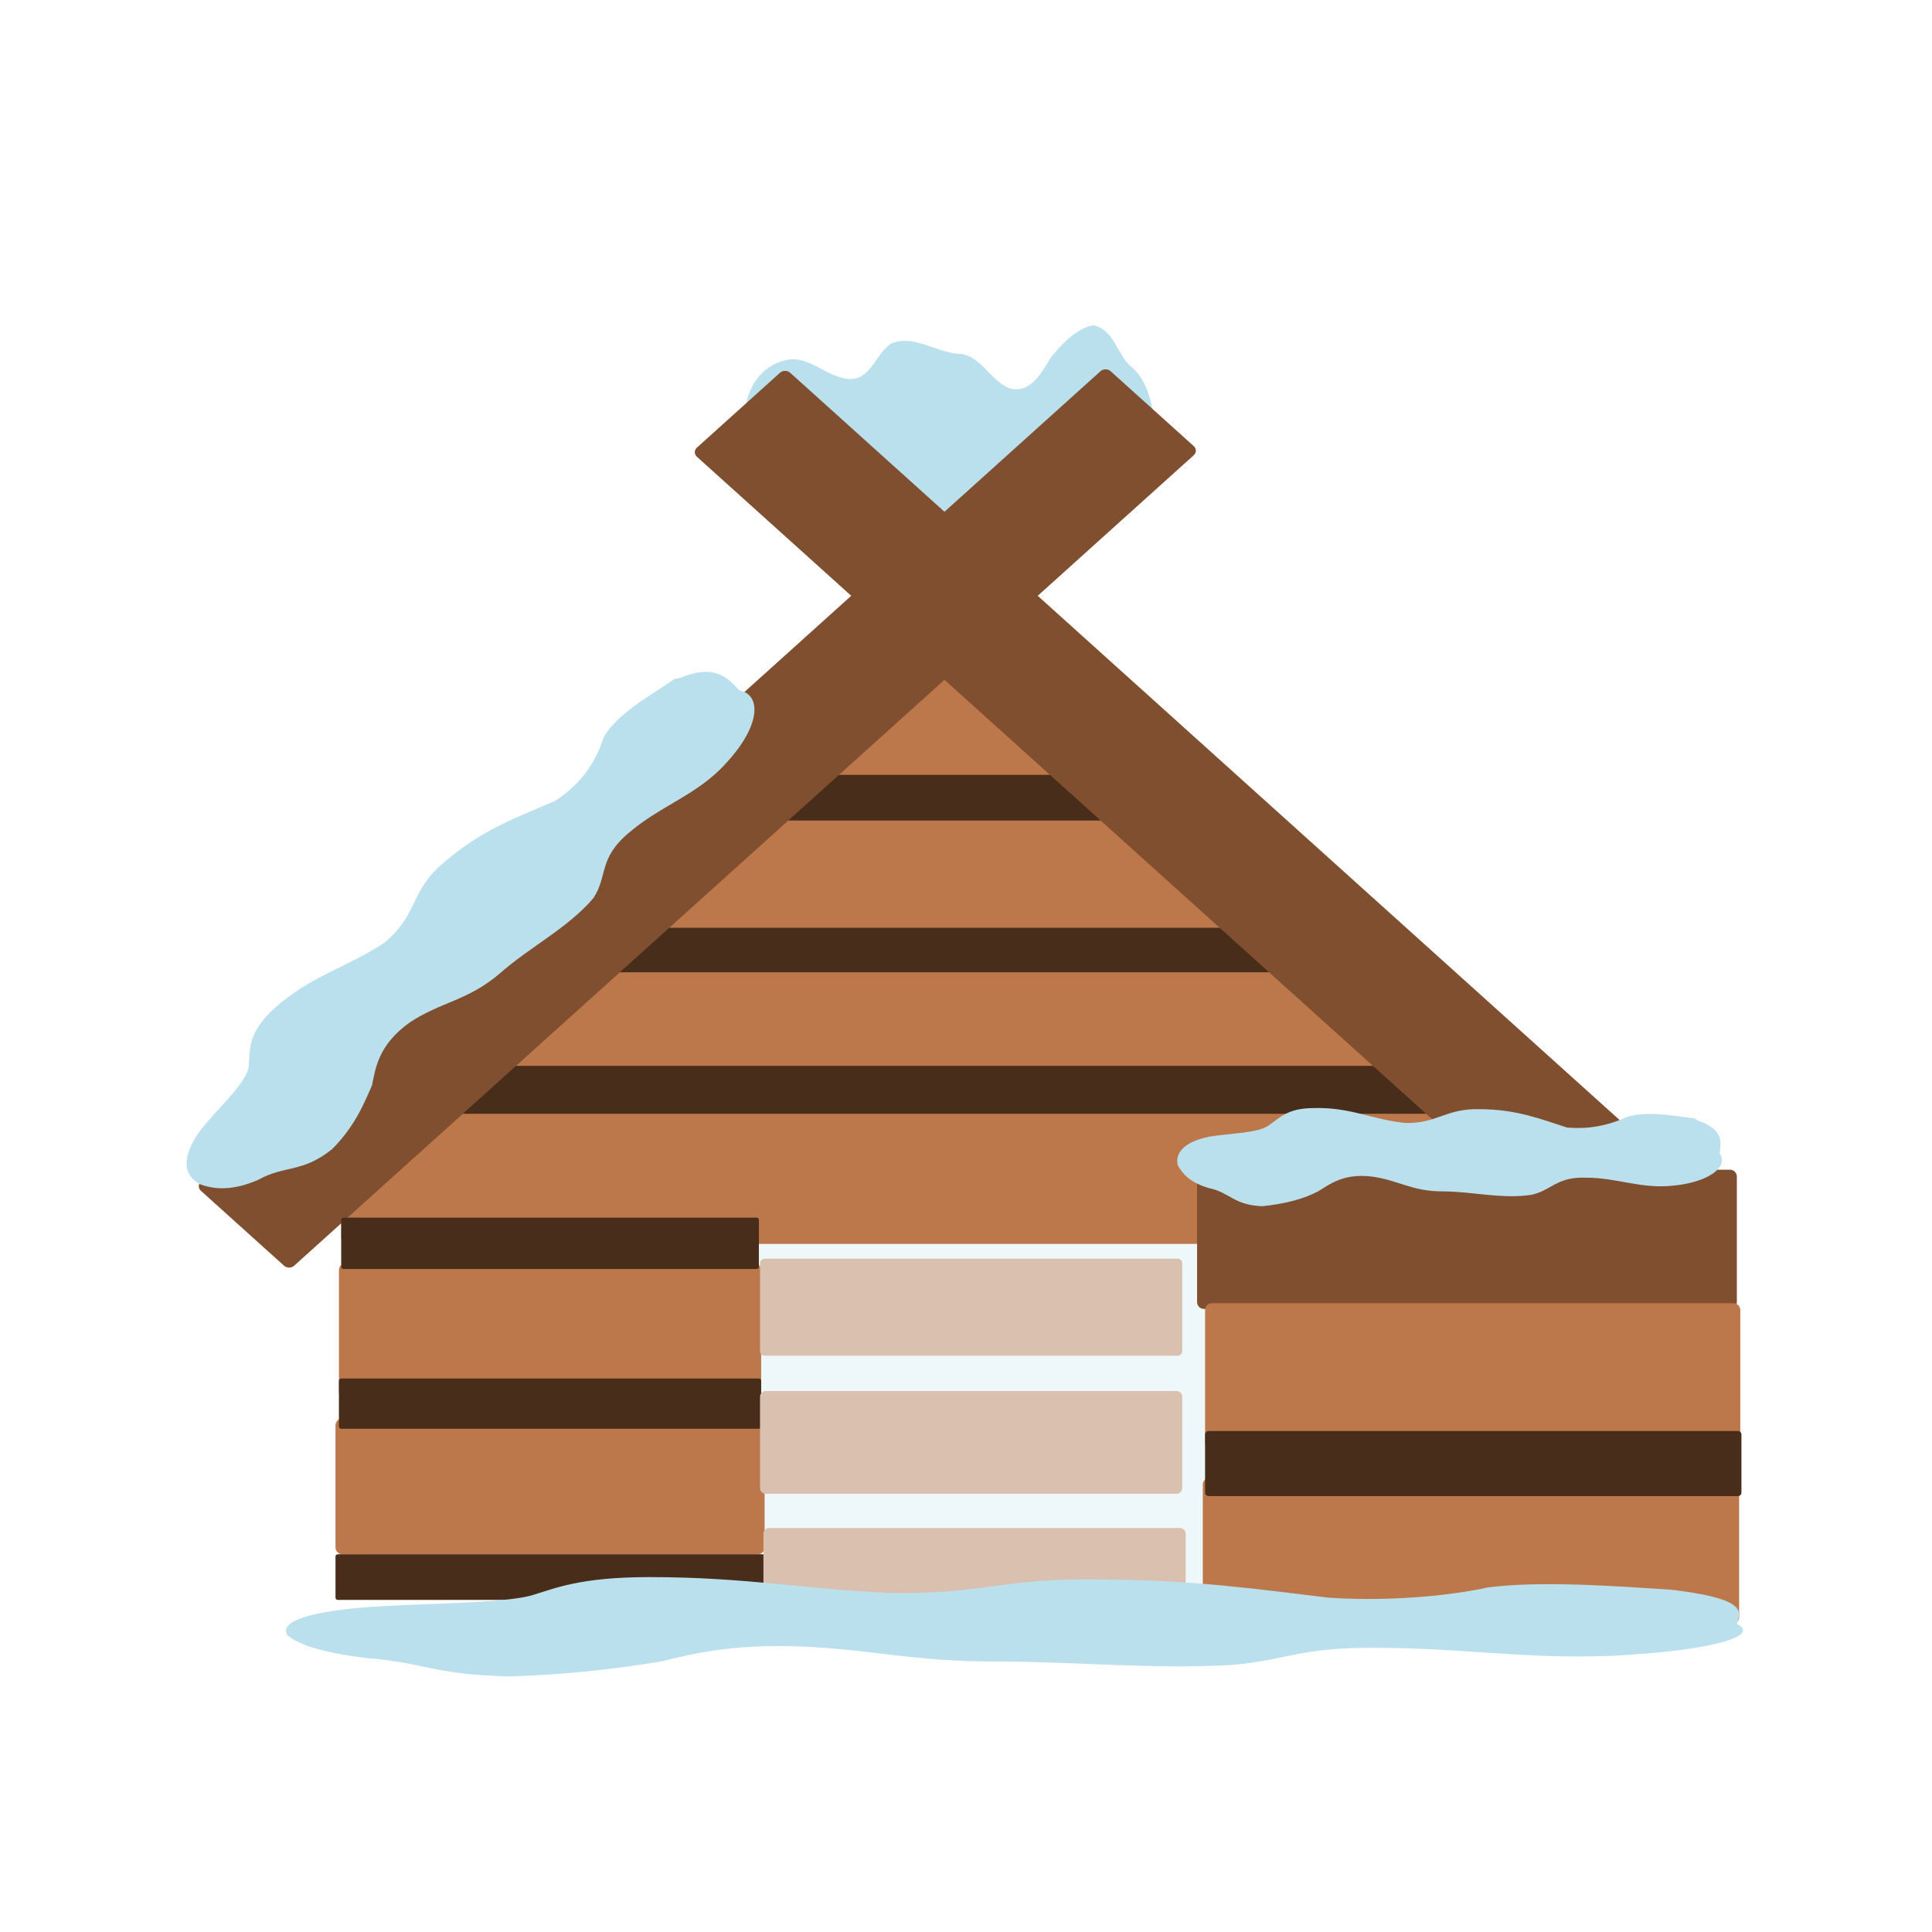
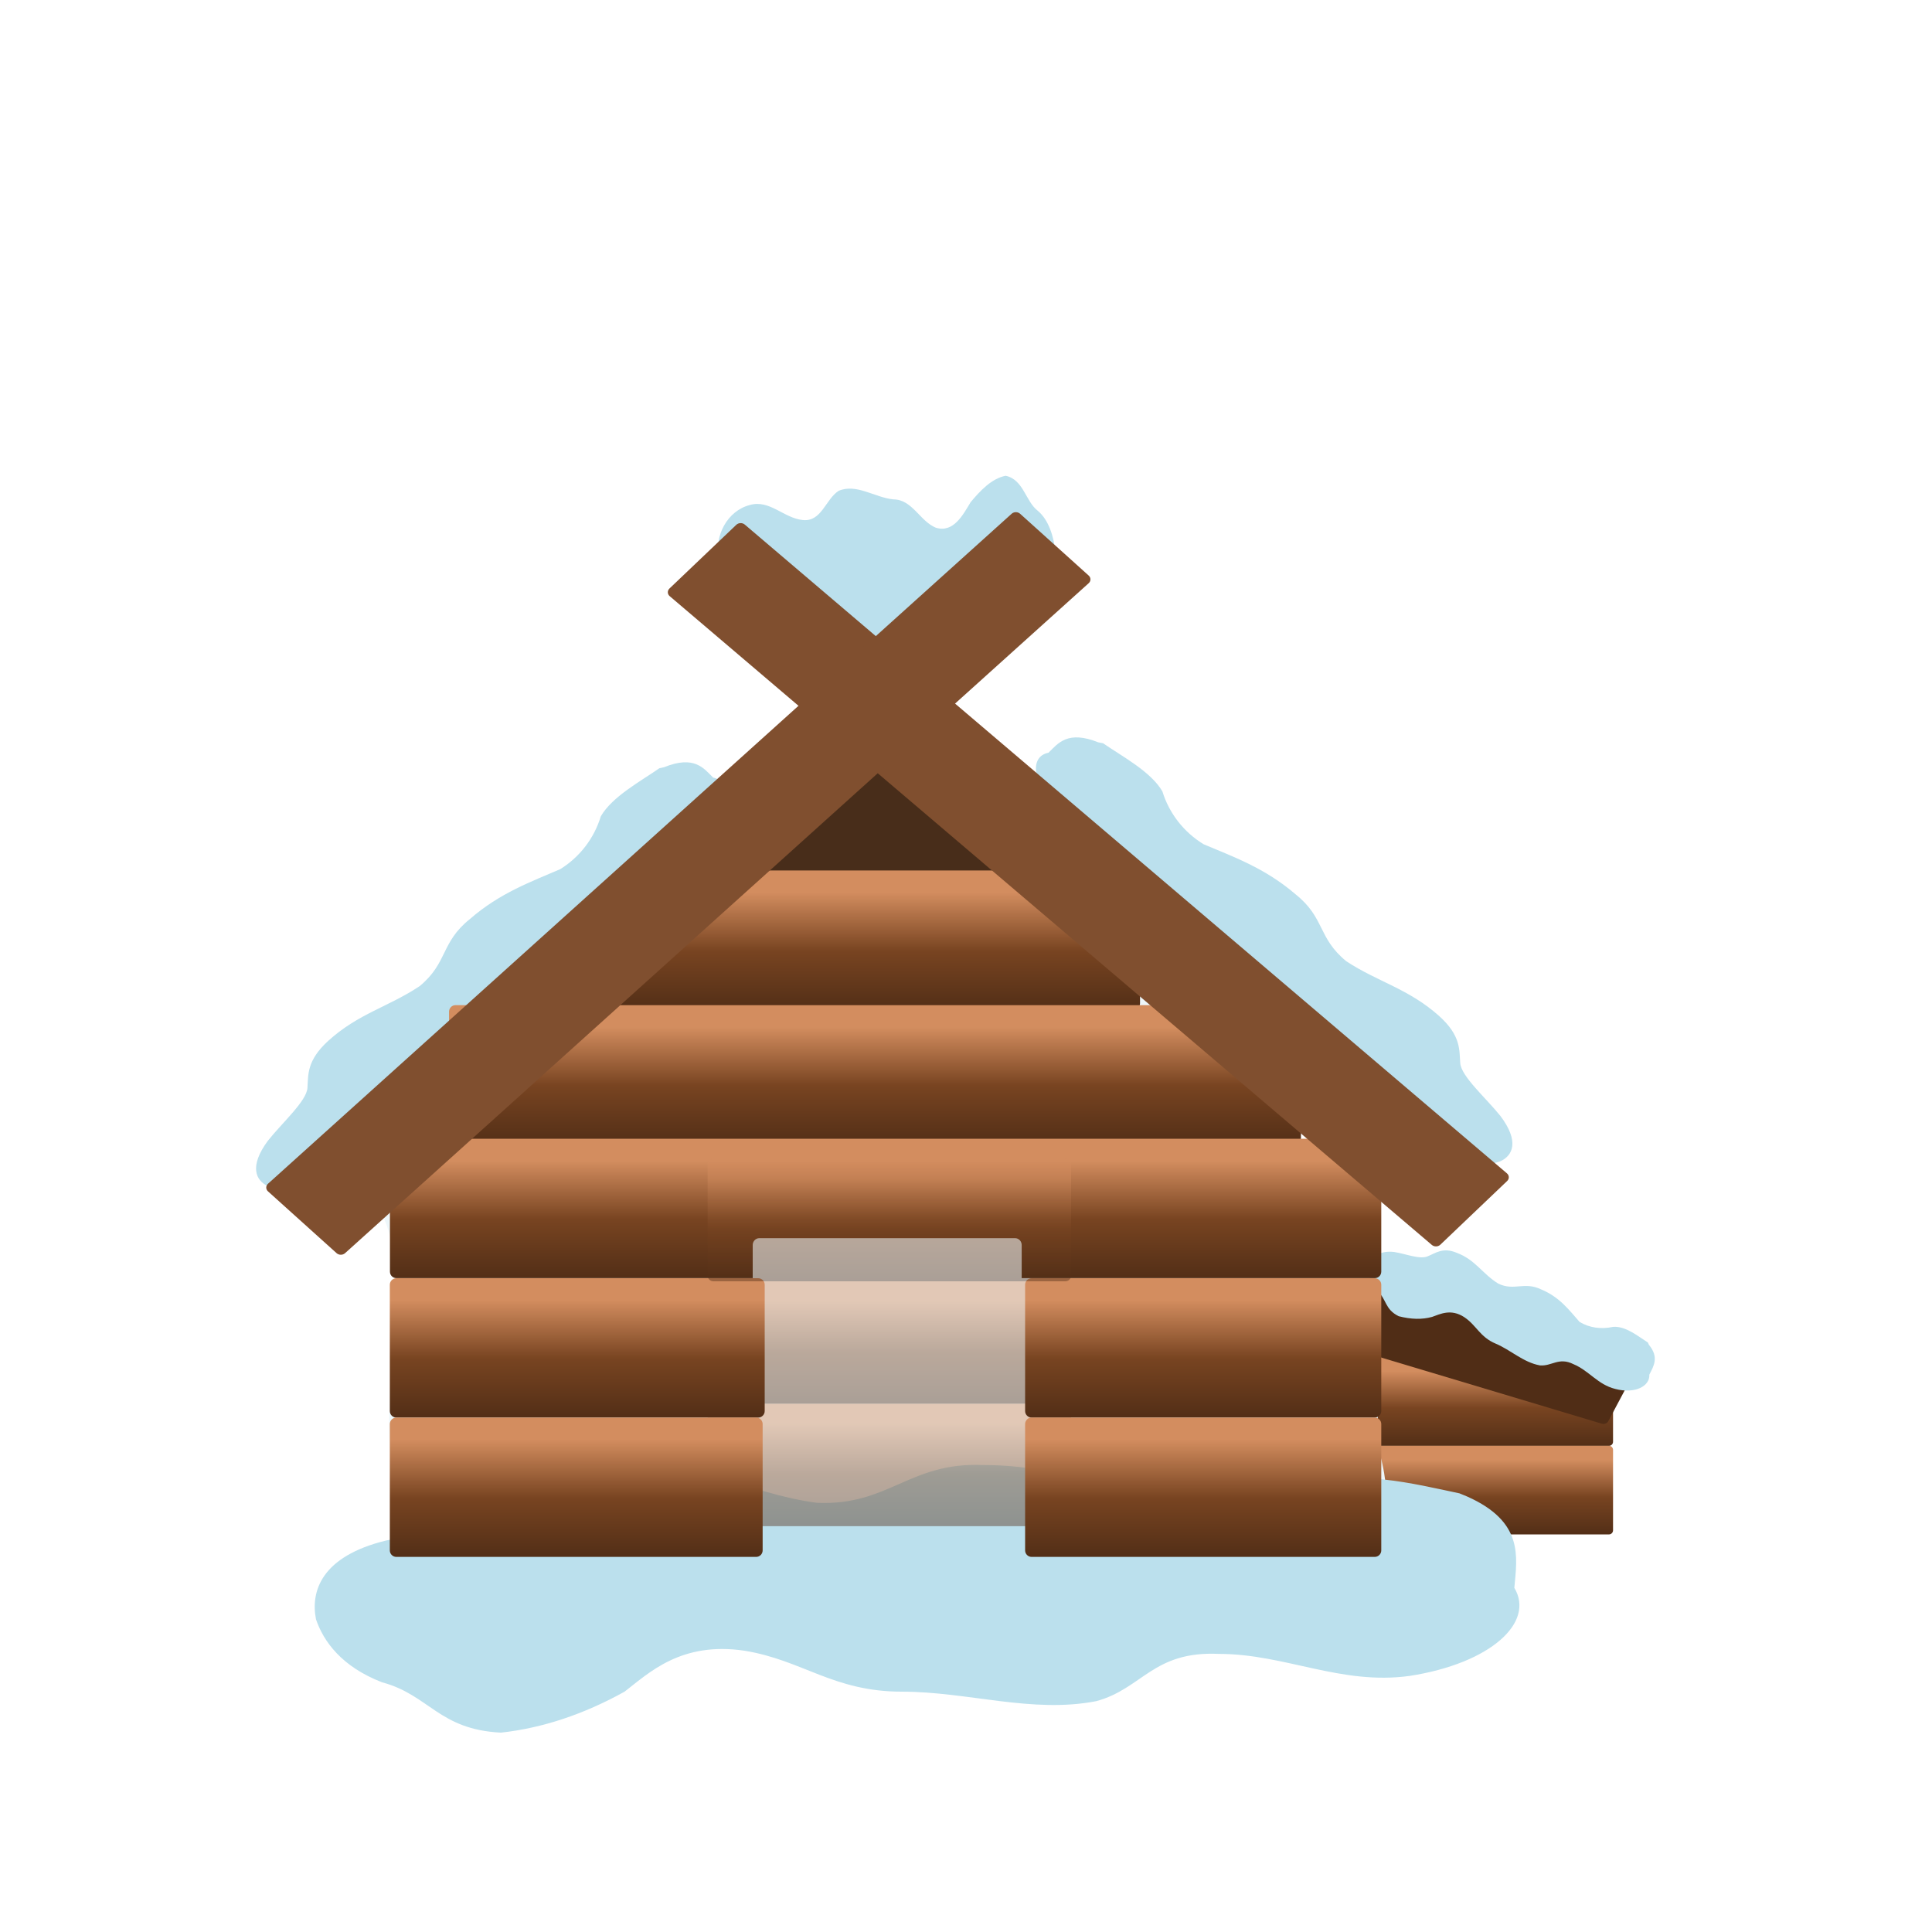
- <svg xmlns="http://www.w3.org/2000/svg" width="64" height="64" viewBox="0 0 16.93 16.93">
-   <path d="M2.98 10.7c.54.98-.6 3.19.84 3.32 3.11-.02 6.23-.08 9.34.12.8.08 2.52.5 1.95-1.04.09-1.31 0-2.99-1.3-3.39-1.1-.53-1.75-1.84-2.7-2.55-.98-.62-2.18-2.26-3.32-1.22-1.3 1.14-2.2 2.82-3.6 3.85q-.57.53-1.21.9" style="fill:#eef7fa;fill-opacity:1;stroke:none;stroke-width:.219px;stroke-linecap:butt;stroke-linejoin:miter;stroke-opacity:1" />
-   <rect width="3.76" height="1.19" x="2.94" y="12.43" ry=".06" style="opacity:1;fill:#bc774a;fill-opacity:1;stroke:none;stroke-width:.643;stroke-miterlimit:4;stroke-dasharray:none;stroke-opacity:1" />
-   <rect width="3.7" height="1.19" x="2.97" y="11.07" ry=".06" style="opacity:1;fill:#bc774a;fill-opacity:1;stroke:none;stroke-width:.637;stroke-miterlimit:4;stroke-dasharray:none;stroke-opacity:1" />
-   <rect width="10.26" height="1.19" x="2.99" y="9.71" ry=".06" style="opacity:1;fill:#bc774a;fill-opacity:1;stroke:none;stroke-width:1.062;stroke-miterlimit:4;stroke-dasharray:none;stroke-opacity:1" />
-   <rect width="7.8" height="1.19" x="4.32" y="8.35" ry=".06" style="opacity:1;fill:#bc774a;fill-opacity:1;stroke:none;stroke-width:.926;stroke-miterlimit:4;stroke-dasharray:none;stroke-opacity:1" />
-   <rect width="8.73" height=".42" x="3.96" y="9.34" ry=".02" style="opacity:1;fill:#482d1a;fill-opacity:1;stroke:none;stroke-width:.578;stroke-miterlimit:4;stroke-dasharray:none;stroke-opacity:1" />
-   <rect width="5.18" height="1.19" x="5.65" y="7" ry=".06" style="opacity:1;fill:#bc774a;fill-opacity:1;stroke:none;stroke-width:.754;stroke-miterlimit:4;stroke-dasharray:none;stroke-opacity:1" />
-   <rect width="6.04" height=".39" x="5.27" y="8.13" ry=".02" style="opacity:1;fill:#482d1a;fill-opacity:1;stroke:none;stroke-width:.464;stroke-miterlimit:4;stroke-dasharray:none;stroke-opacity:1" />
-   <rect width="2.42" height="1.08" x="7.06" y="5.77" ry=".05" style="opacity:1;fill:#bc774a;fill-opacity:1;stroke:none;stroke-width:.49;stroke-miterlimit:4;stroke-dasharray:none;stroke-opacity:1" />
-   <path d="M6.68 4.4c.13.06.3.17.44.06.08-.13.25-.28.4-.2.17.16.33.37.57.38.21.03.29-.28.5-.25.21.08.35.32.59.31.17 0 .24-.18.3-.31.08-.16.26-.14.4-.21.2-.09.24-.33.23-.52-.02-.16-.07-.34-.19-.44-.13-.1-.15-.33-.34-.37-.15.03-.27.16-.37.28-.08.13-.18.33-.37.27-.17-.07-.25-.3-.45-.3-.2-.02-.39-.17-.58-.09-.14.09-.18.33-.38.31s-.35-.22-.56-.16c-.24.06-.38.33-.33.57-.01.22-.04.47.12.64z" style="fill:#bbe0ed;fill-opacity:1;stroke:none;stroke-width:.202px;stroke-linecap:butt;stroke-linejoin:miter;stroke-opacity:1" />
-   <rect width="3.03" height=".4" x="6.74" y="6.79" ry=".02" style="opacity:1;fill:#482d1a;fill-opacity:1;stroke:none;stroke-width:.333;stroke-miterlimit:4;stroke-dasharray:none;stroke-opacity:1" />
-   <rect width="10.73" height="1.1" x="-6.61" y="8.92" ry=".06" style="opacity:1;fill:#804f2f;fill-opacity:1;stroke:none;stroke-width:1.041;stroke-miterlimit:4;stroke-dasharray:none;stroke-opacity:1" transform="matrix(.74294 -.66935 .74294 .66935 0 0)" />
-   <rect width="4.73" height="1.22" x="10.49" y="10.25" ry=".06" style="opacity:1;fill:#804f2f;fill-opacity:1;stroke:none;stroke-width:.73;stroke-miterlimit:4;stroke-dasharray:none;stroke-opacity:1" />
-   <rect width="10.73" height="1.1" x="7.04" y="-2.22" ry=".06" style="opacity:1;fill:#804f2f;fill-opacity:1;stroke:none;stroke-width:1.041;stroke-miterlimit:4;stroke-dasharray:none;stroke-opacity:1" transform="matrix(.74294 .66935 -.74294 .66935 0 0)" />
-   <rect width="3.76" height=".4" x="2.94" y="13.62" ry=".02" style="opacity:1;fill:#482d1a;fill-opacity:1;stroke:none;stroke-width:.371;stroke-miterlimit:4;stroke-dasharray:none;stroke-opacity:1" />
-   <rect width="4.69" height="1.28" x="10.56" y="11.42" ry=".06" style="opacity:1;fill:#bc774a;fill-opacity:1;stroke:none;stroke-width:.743;stroke-miterlimit:4;stroke-dasharray:none;stroke-opacity:1" />
-   <rect width="4.7" height="1.28" x="10.54" y="12.95" ry=".06" style="opacity:1;fill:#bc774a;fill-opacity:1;stroke:none;stroke-width:.744;stroke-miterlimit:4;stroke-dasharray:none;stroke-opacity:1" />
-   <path d="M14.85 9.8c-.18-.02-.42-.07-.6-.01a1 1 0 0 1-.52.09c-.22-.07-.44-.16-.76-.16-.3-.01-.38.13-.66.12-.29-.03-.48-.14-.8-.13-.23 0-.3.09-.39.15-.09.07-.34.07-.52.1-.25.05-.3.16-.28.25.04.07.1.15.27.2.19.04.22.15.47.16q.3-.03.49-.13c.1-.06.22-.16.47-.13.23.03.35.13.62.13.26 0 .52.07.78.03.18-.04.22-.16.48-.15.27 0 .48.1.76.07.32-.03.49-.17.41-.28.01-.1.04-.21-.19-.29z" style="fill:#bbe0ed;fill-opacity:1;stroke:none;stroke-width:.159px;stroke-linecap:butt;stroke-linejoin:miter;stroke-opacity:1" />
-   <rect width="3.7" height=".9" x="6.69" y="13.39" ry=".05" style="opacity:1;fill:#dac0ae;fill-opacity:1;stroke:none;stroke-width:.554;stroke-miterlimit:4;stroke-dasharray:none;stroke-opacity:1" />
-   <path d="M14.64 13.93c-.48-.03-1.12-.08-1.6-.02-.26.06-.82.13-1.4.09-.59-.07-1.2-.16-2.05-.16-.78-.01-1 .13-1.76.12-.76-.03-1.28-.14-2.14-.14-.61 0-.83.1-1.03.16-.25.07-.93.07-1.4.1-.68.05-.8.16-.74.25.08.07.27.15.7.2.5.04.6.15 1.26.16a10 10 0 0 0 1.31-.13c.26-.06.6-.16 1.27-.13.62.03.94.13 1.67.13.7 0 1.38.07 2.06.03.49-.04.6-.16 1.3-.15.7 0 1.29.1 2.02.07.86-.04 1.33-.17 1.11-.28.03-.1.1-.21-.5-.29z" style="fill:#bbe0ed;fill-opacity:1;stroke:none;stroke-width:.26px;stroke-linecap:butt;stroke-linejoin:miter;stroke-opacity:1" />
-   <path d="M5.91 5.95c-.2.14-.5.3-.62.51a1 1 0 0 1-.43.56c-.3.13-.64.25-.96.53-.31.25-.23.46-.53.71-.33.22-.65.29-.97.58-.23.21-.21.36-.22.5s-.27.37-.42.56c-.2.27-.13.42 0 .48.11.04.27.06.5-.04.23-.13.39-.06.65-.27.2-.2.28-.4.35-.56.03-.14.05-.35.33-.55.27-.18.51-.19.79-.43.26-.23.6-.4.82-.66.13-.2.04-.35.32-.58.27-.23.6-.33.84-.6.3-.32.32-.6.12-.64-.1-.1-.2-.24-.52-.11z" style="fill:#bbe0ed;fill-opacity:1;stroke:none;stroke-width:.223px;stroke-linecap:butt;stroke-linejoin:miter;stroke-opacity:1" />
-   <rect width="3.66" height=".45" x="2.99" y="10.67" ry=".02" style="opacity:1;fill:#482d1a;fill-opacity:1;stroke:none;stroke-width:.388;stroke-miterlimit:4;stroke-dasharray:none;stroke-opacity:1" />
-   <rect width="3.7" height=".44" x="2.97" y="12.08" ry=".02" style="opacity:1;fill:#482d1a;fill-opacity:1;stroke:none;stroke-width:.388;stroke-miterlimit:4;stroke-dasharray:none;stroke-opacity:1" />
-   <rect width="4.7" height=".57" x="10.56" y="12.54" ry=".03" style="opacity:1;fill:#482d1a;fill-opacity:1;stroke:none;stroke-width:.497;stroke-miterlimit:4;stroke-dasharray:none;stroke-opacity:1" />
-   <rect width="3.7" height=".85" x="6.66" y="11.03" ry=".04" style="opacity:1;fill:#dac0ae;fill-opacity:1;stroke:none;stroke-width:.539;stroke-miterlimit:4;stroke-dasharray:none;stroke-opacity:1" />
-   <rect width="3.7" height=".9" x="6.66" y="12.19" ry=".05" style="opacity:1;fill:#dac0ae;fill-opacity:1;stroke:none;stroke-width:.554;stroke-miterlimit:4;stroke-dasharray:none;stroke-opacity:1" />
+ <svg xmlns="http://www.w3.org/2000/svg" xmlns:xlink="http://www.w3.org/1999/xlink" width="64" height="64" viewBox="0 0 16.93 16.93" version="1.1" id="svg54">
+   <defs id="defs58">
+     <linearGradient id="linearGradient873">
+       <stop style="stop-color:#d38d5f;stop-opacity:1" offset="0" id="stop869" />
+       <stop id="stop877" offset="0.484" style="stop-color:#784421;stop-opacity:1" />
+       <stop style="stop-color:#502d16;stop-opacity:1" offset="1" id="stop871" />
+     </linearGradient>
+     <linearGradient xlink:href="#linearGradient873" id="linearGradient875" x1="14.634" y1="4.699" x2="14.634" y2="5.811" gradientUnits="userSpaceOnUse" gradientTransform="matrix(0.9784766,0,0,0.9541489,-6.511375,3.336481)" />
+     <linearGradient xlink:href="#linearGradient873" id="linearGradient875-7" x1="14.634" y1="4.699" x2="14.634" y2="5.811" gradientUnits="userSpaceOnUse" gradientTransform="matrix(1.591784,0,0,0.9541489,-15.44339,4.517069)" />
+     <linearGradient xlink:href="#linearGradient873" id="linearGradient875-1" x1="14.634" y1="4.699" x2="14.634" y2="5.811" gradientUnits="userSpaceOnUse" gradientTransform="matrix(1.852511,0,0,0.9541489,-19.13645,5.688391)" />
+     <linearGradient xlink:href="#linearGradient873" id="linearGradient875-1-1" x1="14.634" y1="4.699" x2="14.634" y2="5.811" gradientUnits="userSpaceOnUse" gradientTransform="matrix(0.7003321,0,0,0.9541489,-5.10972,6.909701)" />
+     <linearGradient xlink:href="#linearGradient873" id="linearGradient875-1-1-5" x1="14.634" y1="4.699" x2="14.634" y2="5.811" gradientUnits="userSpaceOnUse" gradientTransform="matrix(0.6965081,0,0,0.9541489,-5.063167,8.131012)" />
+     <linearGradient xlink:href="#linearGradient873" id="linearGradient875-1-1-8" x1="14.634" y1="4.699" x2="14.634" y2="5.811" gradientUnits="userSpaceOnUse" gradientTransform="matrix(0.6655458,0,0,0.9541489,0.8806371,6.909701)" />
+     <linearGradient xlink:href="#linearGradient873" id="linearGradient875-1-1-4" x1="14.634" y1="4.699" x2="14.634" y2="5.811" gradientUnits="userSpaceOnUse" gradientTransform="matrix(0.6655458,0,0,0.9541489,0.8806377,8.131012)" />
+     <linearGradient xlink:href="#linearGradient873" id="linearGradient875-1-1-4-8" x1="14.634" y1="4.699" x2="14.634" y2="5.811" gradientUnits="userSpaceOnUse" gradientTransform="matrix(0.4916246,0,0,0.6068446,5.843713,9.940135)" />
+     <linearGradient xlink:href="#linearGradient873" id="linearGradient875-1-1-8-3" x1="14.634" y1="4.699" x2="14.634" y2="5.811" gradientUnits="userSpaceOnUse" gradientTransform="matrix(0.4916246,0,0,0.6068446,5.843712,9.163373)" />
+     <linearGradient xlink:href="#linearGradient873" id="linearGradient875-1-1-0" x1="14.634" y1="4.699" x2="14.634" y2="5.811" gradientUnits="userSpaceOnUse" gradientTransform="matrix(0.6791456,0,0,0.8383141,-2.066583,7.457553)" />
+     <linearGradient xlink:href="#linearGradient873" id="linearGradient875-1-1-5-1" x1="14.634" y1="4.699" x2="14.634" y2="5.811" gradientUnits="userSpaceOnUse" gradientTransform="matrix(0.6791456,0,0,0.8383141,-2.066583,8.530595)" />
+     <linearGradient xlink:href="#linearGradient873" id="linearGradient875-1-1-0-0" x1="14.634" y1="4.699" x2="14.634" y2="5.811" gradientUnits="userSpaceOnUse" gradientTransform="matrix(0.6791455,0,0,0.8383141,-2.066582,6.384511)" />
+   </defs>
+   <rect width="2.306" height="0.777" x="11.829" y="11.893" ry="0.036" style="opacity:1;fill:url(#linearGradient875-1-1-8-3);fill-opacity:1;stroke:none;stroke-width:0.406;stroke-miterlimit:4;stroke-dasharray:none;stroke-opacity:1" id="rect32-8-3-8-9" />
+   <rect width="2.306" height="0.777" x="11.829" y="12.669" ry="0.036" style="opacity:1;fill:url(#linearGradient875-1-1-4-8);fill-opacity:1;stroke:none;stroke-width:0.406;stroke-miterlimit:4;stroke-dasharray:none;stroke-opacity:1" id="rect32-8-3-7-6" />
+   <rect style="opacity:1;fill:#502d16;fill-opacity:1;stroke:none;stroke-width:0.604;stroke-miterlimit:4;stroke-dasharray:none;stroke-opacity:1" id="rect1007" width="4.635" height="0.795" x="14.019" y="7.279" ry="0.039" transform="matrix(0.957838,0.287309,-0.4696545,0.8828503,0,0)" />
+   <path d="m 3.356,10.659 c 0.388,0.81 -0.431,2.637 0.603,2.745 2.232,-0.017 4.472,-0.066 6.704,0.099 0.574,0.066 1.809,0.413 1.4,-0.86 0.065,-1.083 0,-2.472 -0.933,-2.803 C 10.339,9.402 9.873,8.319 9.191,7.732 8.487,7.22 7.626,5.864 6.808,6.723 5.875,7.666 5.229,9.055 4.224,9.906 Q 3.815,10.345 3.356,10.65" style="fill:#eef7fa;fill-opacity:1;stroke:none;stroke-width:0.168px;stroke-linecap:butt;stroke-linejoin:miter;stroke-opacity:1" id="path2" />
+   <rect width="3.185" height="1.073" x="6.201" y="11.228" ry="0.05" style="opacity:0.437;fill:url(#linearGradient875-1-1-0);fill-opacity:1;stroke:none;stroke-width:0.561;stroke-miterlimit:4;stroke-dasharray:none;stroke-opacity:1" id="rect32-8-3-15" />
+   <path d="m 6.415,5.45 c 0.107,0.05 0.248,0.141 0.364,0.05 0.066,-0.107 0.207,-0.231 0.331,-0.165 0.141,0.132 0.273,0.306 0.471,0.314 0.174,0.025 0.24,-0.231 0.413,-0.207 0.174,0.066 0.289,0.265 0.488,0.256 0.141,0 0.198,-0.149 0.248,-0.256 C 8.796,5.31 8.944,5.326 9.06,5.268 9.225,5.194 9.259,4.996 9.25,4.839 9.234,4.706 9.192,4.557 9.093,4.475 8.986,4.392 8.969,4.202 8.812,4.169 8.688,4.194 8.589,4.301 8.506,4.4 8.44,4.508 8.357,4.673 8.2,4.624 8.06,4.566 7.994,4.376 7.828,4.376 7.663,4.359 7.506,4.235 7.349,4.301 7.233,4.376 7.2,4.574 7.035,4.557 6.869,4.541 6.745,4.376 6.572,4.425 6.373,4.475 6.257,4.698 6.299,4.896 c -0.008,0.182 -0.033,0.389 0.099,0.529 z" style="fill:#bbe0ed;fill-opacity:1;stroke:none;stroke-width:0.167px;stroke-linecap:butt;stroke-linejoin:miter;stroke-opacity:1" id="path20" />
+   <rect width="2.505" height="1.102" x="6.464" y="6.655" ry="0.055" style="opacity:1;fill:#482d1a;fill-opacity:1;stroke:none;stroke-width:0.503;stroke-miterlimit:4;stroke-dasharray:none;stroke-opacity:1" id="rect22" />
+   <rect width="4.589" height="1.221" x="5.401" y="7.628" ry="0.057" style="opacity:1;fill:url(#linearGradient875);fill-opacity:1;stroke:none;stroke-width:0.718;stroke-miterlimit:4;stroke-dasharray:none;stroke-opacity:1" id="rect32" />
+   <path d="m 14.44,11.764 c -0.086,-0.054 -0.192,-0.144 -0.303,-0.137 a 0.554,0.827 22.83 0 1 -0.295,-0.043 c -0.09,-0.101 -0.173,-0.217 -0.337,-0.285 -0.15,-0.072 -0.236,0.017 -0.376,-0.051 -0.139,-0.085 -0.2,-0.21 -0.367,-0.271 -0.118,-0.049 -0.182,0.004 -0.247,0.03 -0.068,0.034 -0.196,-0.02 -0.298,-0.036 -0.144,-0.016 -0.205,0.057 -0.223,0.13 -0.002,0.062 0.003,0.136 0.074,0.21 0.084,0.071 0.064,0.162 0.189,0.223 q 0.163,0.042 0.292,0.006 c 0.07,-0.024 0.164,-0.075 0.282,0.002 0.108,0.072 0.137,0.174 0.275,0.232 0.133,0.056 0.243,0.165 0.389,0.191 0.105,0.008 0.164,-0.075 0.293,-0.011 0.138,0.058 0.213,0.179 0.366,0.217 0.173,0.046 0.305,-0.024 0.299,-0.125 0.037,-0.074 0.088,-0.151 -0.004,-0.262 z" style="fill:#bbe0ed;fill-opacity:1;stroke:none;stroke-width:0.108px;stroke-linecap:butt;stroke-linejoin:miter;stroke-opacity:1" id="path36" />
+   <path d="m 12.789,13.086 c -0.397,-0.083 -0.926,-0.221 -1.323,-0.055 -0.215,0.166 -0.678,0.359 -1.157,0.248 C 9.821,13.086 9.317,12.838 8.614,12.838 7.969,12.81 7.788,13.197 7.159,13.169 6.531,13.086 6.101,12.783 5.39,12.783 c -0.504,0 -0.686,0.276 -0.852,0.441 -0.207,0.193 -0.769,0.193 -1.157,0.276 -0.562,0.138 -0.661,0.441 -0.612,0.69 0.066,0.193 0.223,0.414 0.579,0.552 0.413,0.11 0.496,0.414 1.042,0.441 a 8.267,27.586 0 0 0 1.083,-0.359 c 0.215,-0.166 0.496,-0.441 1.05,-0.359 0.513,0.083 0.777,0.359 1.381,0.359 0.579,0 1.141,0.193 1.703,0.083 0.405,-0.11 0.496,-0.441 1.075,-0.414 0.579,0 1.066,0.276 1.67,0.193 0.711,-0.11 1.1,-0.469 0.918,-0.772 0.025,-0.276 0.083,-0.579 -0.413,-0.8 z" style="fill:#bbe0ed;fill-opacity:1;stroke:none;stroke-width:0.393px;stroke-linecap:butt;stroke-linejoin:miter;stroke-opacity:1" id="path40" />
+   <rect width="3.185" height="1.073" x="6.201" y="12.301" ry="0.05" style="opacity:0.437;fill:url(#linearGradient875-1-1-5-1);fill-opacity:1;stroke:none;stroke-width:0.561;stroke-miterlimit:4;stroke-dasharray:none;stroke-opacity:1" id="rect32-8-3-1-9" />
+   <path d="M 5.778,6.732 C 5.613,6.847 5.365,6.98 5.265,7.153 A 0.827,0.827 0 0 1 4.91,7.616 C 4.662,7.724 4.381,7.823 4.116,8.055 3.86,8.261 3.926,8.435 3.678,8.641 3.405,8.823 3.141,8.881 2.876,9.121 c -0.19,0.174 -0.174,0.298 -0.182,0.413 -0.008,0.116 -0.223,0.306 -0.347,0.463 -0.165,0.223 -0.107,0.347 0,0.397 0.091,0.033 0.223,0.05 0.413,-0.033 0.19,-0.107 0.322,-0.05 0.537,-0.223 C 3.463,9.973 3.529,9.807 3.587,9.675 3.612,9.559 3.628,9.386 3.86,9.22 4.083,9.071 4.282,9.063 4.513,8.865 4.728,8.675 5.009,8.534 5.191,8.319 5.298,8.154 5.224,8.03 5.456,7.84 5.679,7.649 5.952,7.567 6.15,7.344 6.398,7.079 6.415,6.847 6.249,6.814 6.167,6.732 6.084,6.616 5.819,6.723 Z" style="fill:#bbe0ed;fill-opacity:1;stroke:none;stroke-width:0.184px;stroke-linecap:butt;stroke-linejoin:miter;stroke-opacity:1" id="path42" />
+   <rect width="7.465" height="1.221" x="3.935" y="8.808" ry="0.057" style="opacity:1;fill:url(#linearGradient875-7);fill-opacity:1;stroke:none;stroke-width:0.916;stroke-miterlimit:4;stroke-dasharray:none;stroke-opacity:1" id="rect32-7" />
+   <path d="m 9.666,6.513 c 0.168,0.116 0.419,0.248 0.52,0.422 a 0.839,0.827 0 0 0 0.361,0.463 c 0.252,0.107 0.537,0.207 0.805,0.438 0.26,0.207 0.193,0.38 0.445,0.587 0.277,0.182 0.545,0.24 0.814,0.48 0.193,0.174 0.176,0.298 0.185,0.413 0.008,0.116 0.226,0.306 0.352,0.463 0.168,0.223 0.109,0.347 0,0.397 -0.092,0.033 -0.226,0.05 -0.419,-0.033 -0.193,-0.107 -0.327,-0.05 -0.545,-0.223 C 12.014,9.754 11.947,9.589 11.889,9.456 11.863,9.341 11.847,9.167 11.612,9.002 11.385,8.853 11.184,8.845 10.949,8.646 10.731,8.456 10.446,8.315 10.261,8.101 10.152,7.935 10.228,7.811 9.993,7.621 9.766,7.431 9.49,7.348 9.288,7.125 9.037,6.86 9.02,6.629 9.188,6.596 c 0.084,-0.083 0.168,-0.198 0.436,-0.091 z" style="fill:#bbe0ed;fill-opacity:1;stroke:none;stroke-width:0.186px;stroke-linecap:butt;stroke-linejoin:miter;stroke-opacity:1" id="path42-8" />
+   <path style="opacity:1;fill:url(#linearGradient875-1);fill-opacity:1;stroke:none;stroke-width:0.988;stroke-miterlimit:4;stroke-dasharray:none;stroke-opacity:1" d="m 3.472,9.979 c -0.031,0 -0.055,0.026 -0.055,0.057 v 1.107 c 0,0.032 0.025,0.057 0.055,0.057 h 3.124 v -0.29 c 0,-0.033 0.026,-0.06 0.058,-0.06 h 2.241 c 0.032,0 0.058,0.027 0.058,0.06 v 0.29 h 3.096 c 0.031,0 0.055,-0.026 0.055,-0.057 v -1.107 c 0,-0.032 -0.025,-0.057 -0.055,-0.057 z" id="rect32-8" />
+   <rect width="3.285" height="1.221" x="3.416" y="11.201" ry="0.057" style="opacity:1;fill:url(#linearGradient875-1-1);fill-opacity:1;stroke:none;stroke-width:0.607;stroke-miterlimit:4;stroke-dasharray:none;stroke-opacity:1" id="rect32-8-3" />
+   <rect width="3.267" height="1.221" x="3.416" y="12.422" ry="0.057" style="opacity:1;fill:url(#linearGradient875-1-1-5);fill-opacity:1;stroke:none;stroke-width:0.606;stroke-miterlimit:4;stroke-dasharray:none;stroke-opacity:1" id="rect32-8-3-1" />
+   <rect width="3.121" height="1.221" x="8.983" y="11.201" ry="0.057" style="opacity:1;fill:url(#linearGradient875-1-1-8);fill-opacity:1;stroke:none;stroke-width:0.592;stroke-miterlimit:4;stroke-dasharray:none;stroke-opacity:1" id="rect32-8-3-8" />
+   <rect width="3.121" height="1.221" x="8.983" y="12.422" ry="0.057" style="opacity:1;fill:url(#linearGradient875-1-1-4);fill-opacity:1;stroke:none;stroke-width:0.592;stroke-miterlimit:4;stroke-dasharray:none;stroke-opacity:1" id="rect32-8-3-7" />
+   <rect width="8.871" height="0.909" x="7.823" y="-0.734" ry="0.05" style="opacity:1;fill:#804f2f;fill-opacity:1;stroke:none;stroke-width:0.86;stroke-miterlimit:4;stroke-dasharray:none;stroke-opacity:1" transform="matrix(0.7614727,0.648197,-0.7238277,0.6899808,0,0)" id="rect28" />
+   <rect width="8.871" height="0.909" x="-6.218" y="9.329" ry="0.05" style="opacity:1;fill:#804f2f;fill-opacity:1;stroke:none;stroke-width:0.86;stroke-miterlimit:4;stroke-dasharray:none;stroke-opacity:1" transform="matrix(0.742944,-0.6693536,0.742944,0.6693536,0,0)" id="rect24" />
+   <rect width="3.185" height="1.073" x="6.201" y="10.155" ry="0.05" style="opacity:0.437;fill:url(#linearGradient875-1-1-0-0);fill-opacity:1;stroke:none;stroke-width:0.561;stroke-miterlimit:4;stroke-dasharray:none;stroke-opacity:1" id="rect32-8-3-15-5" />
</svg>
